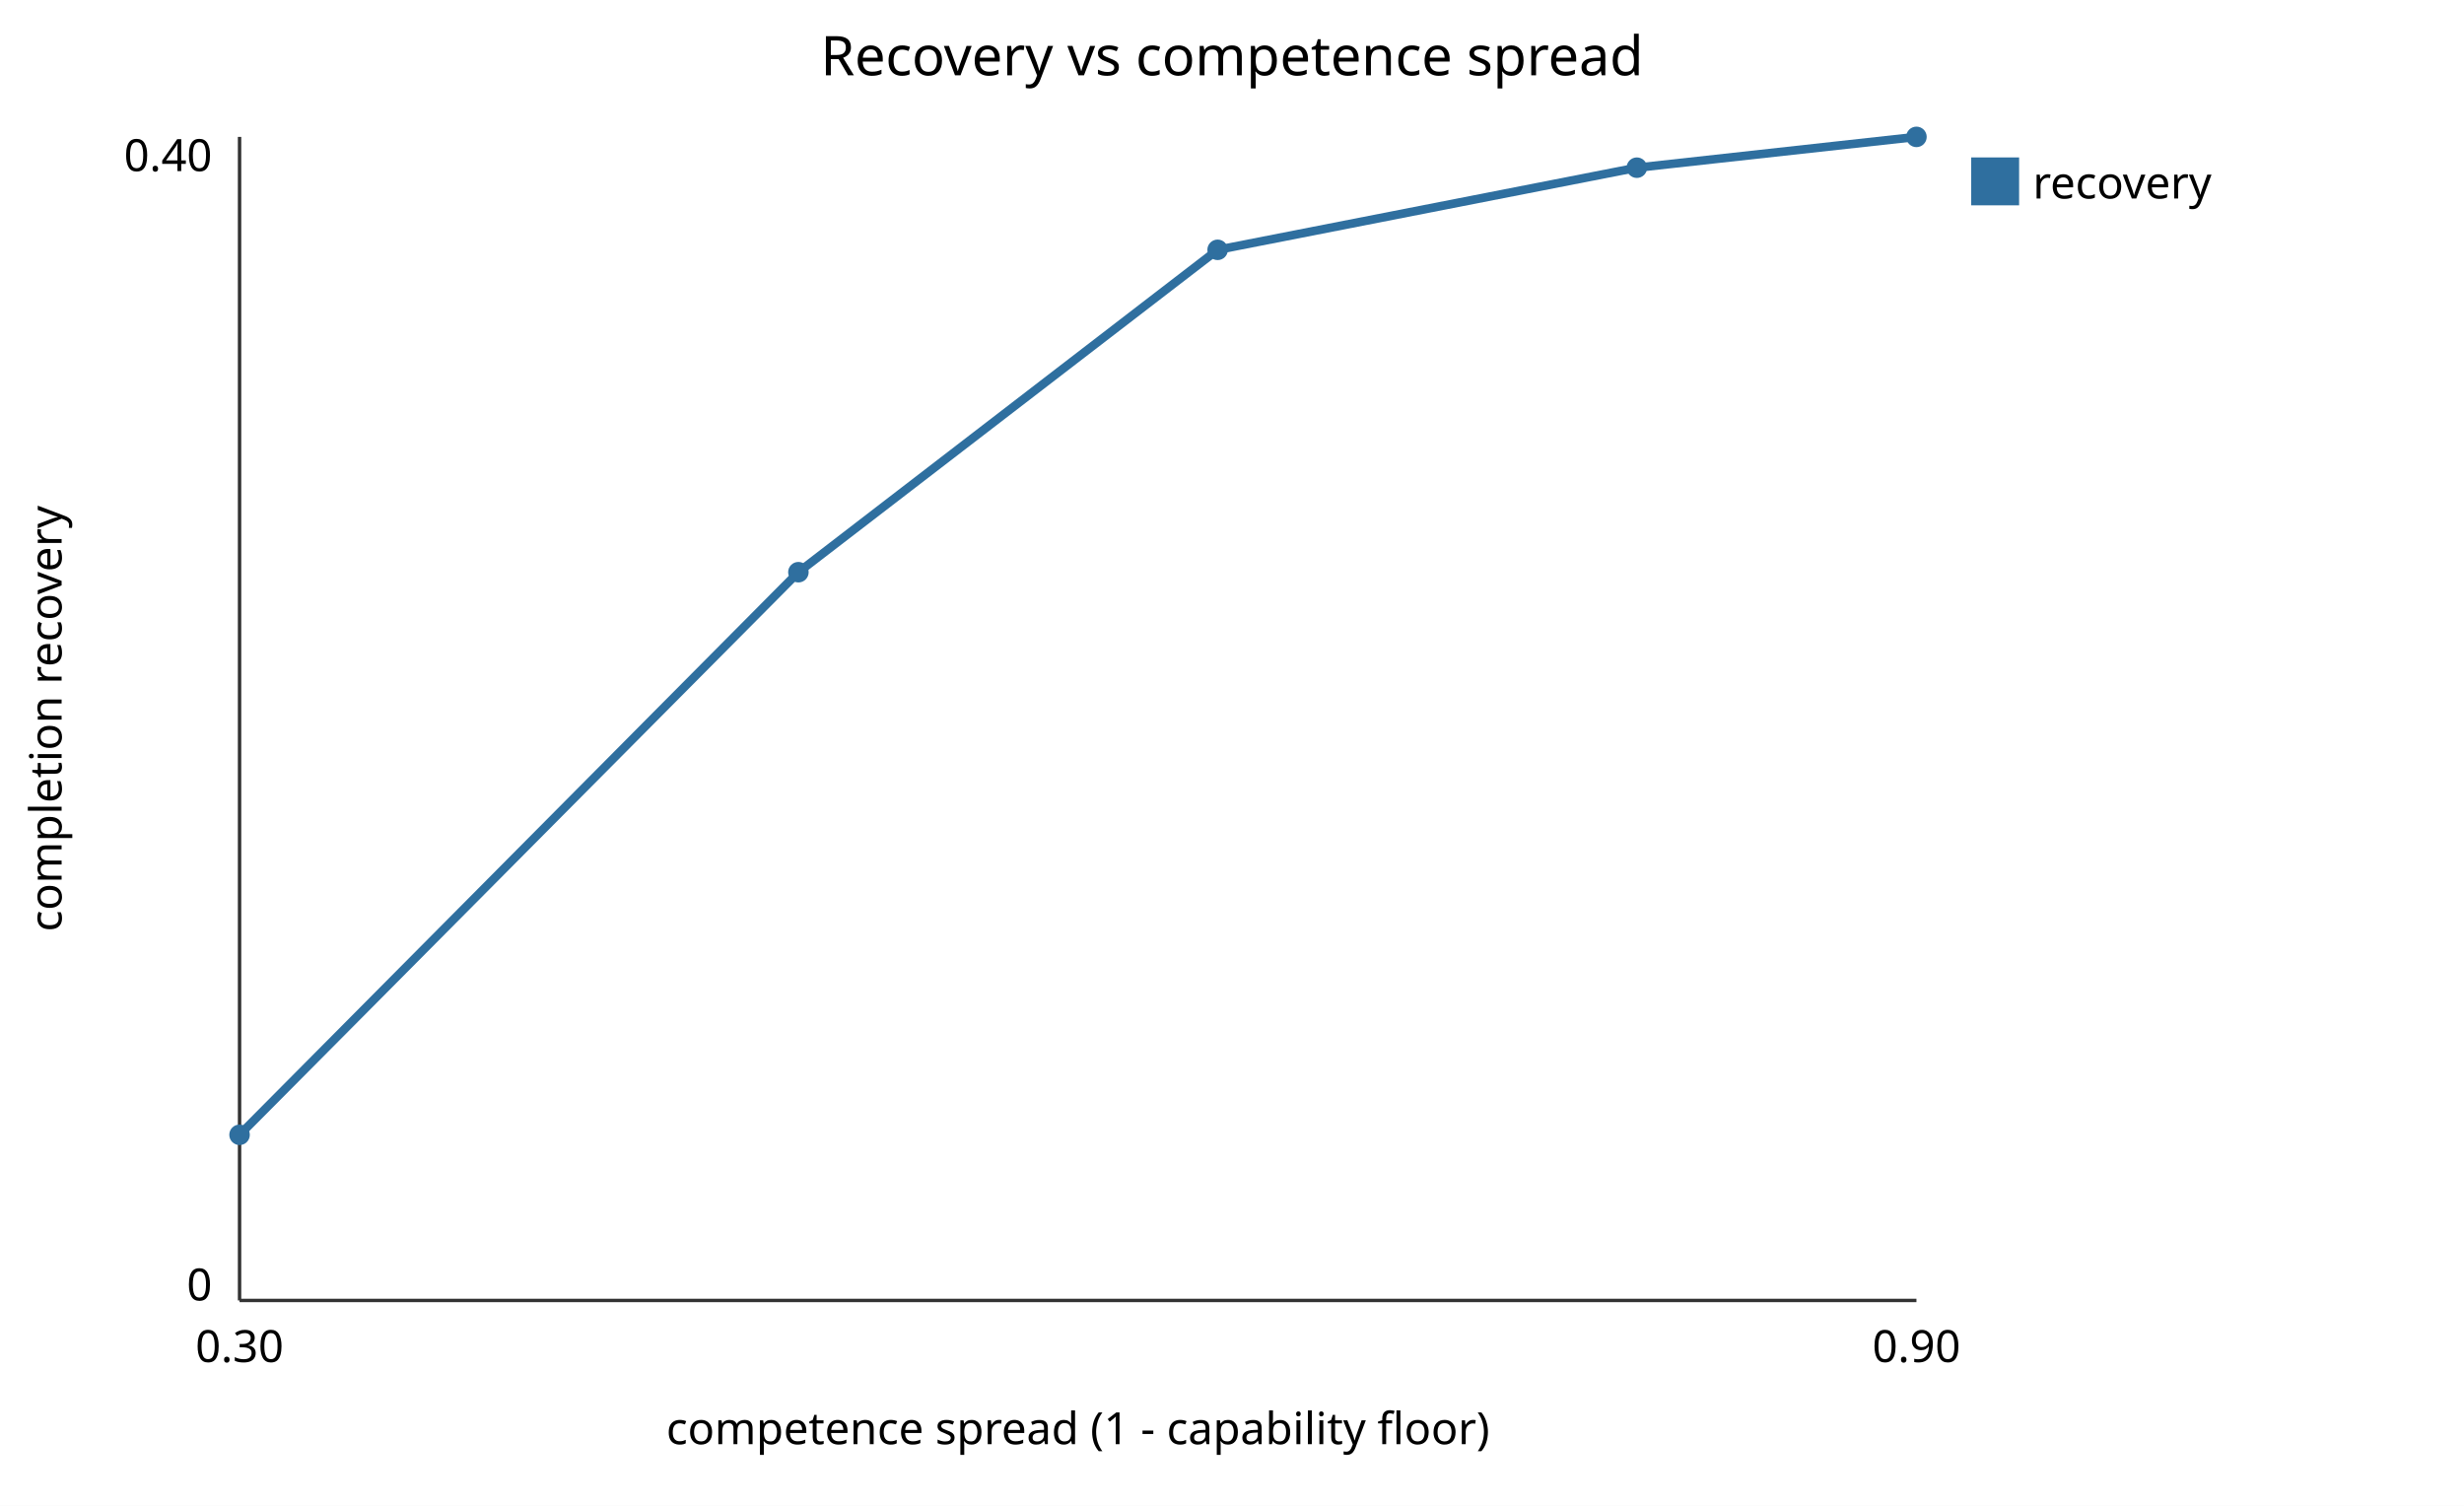
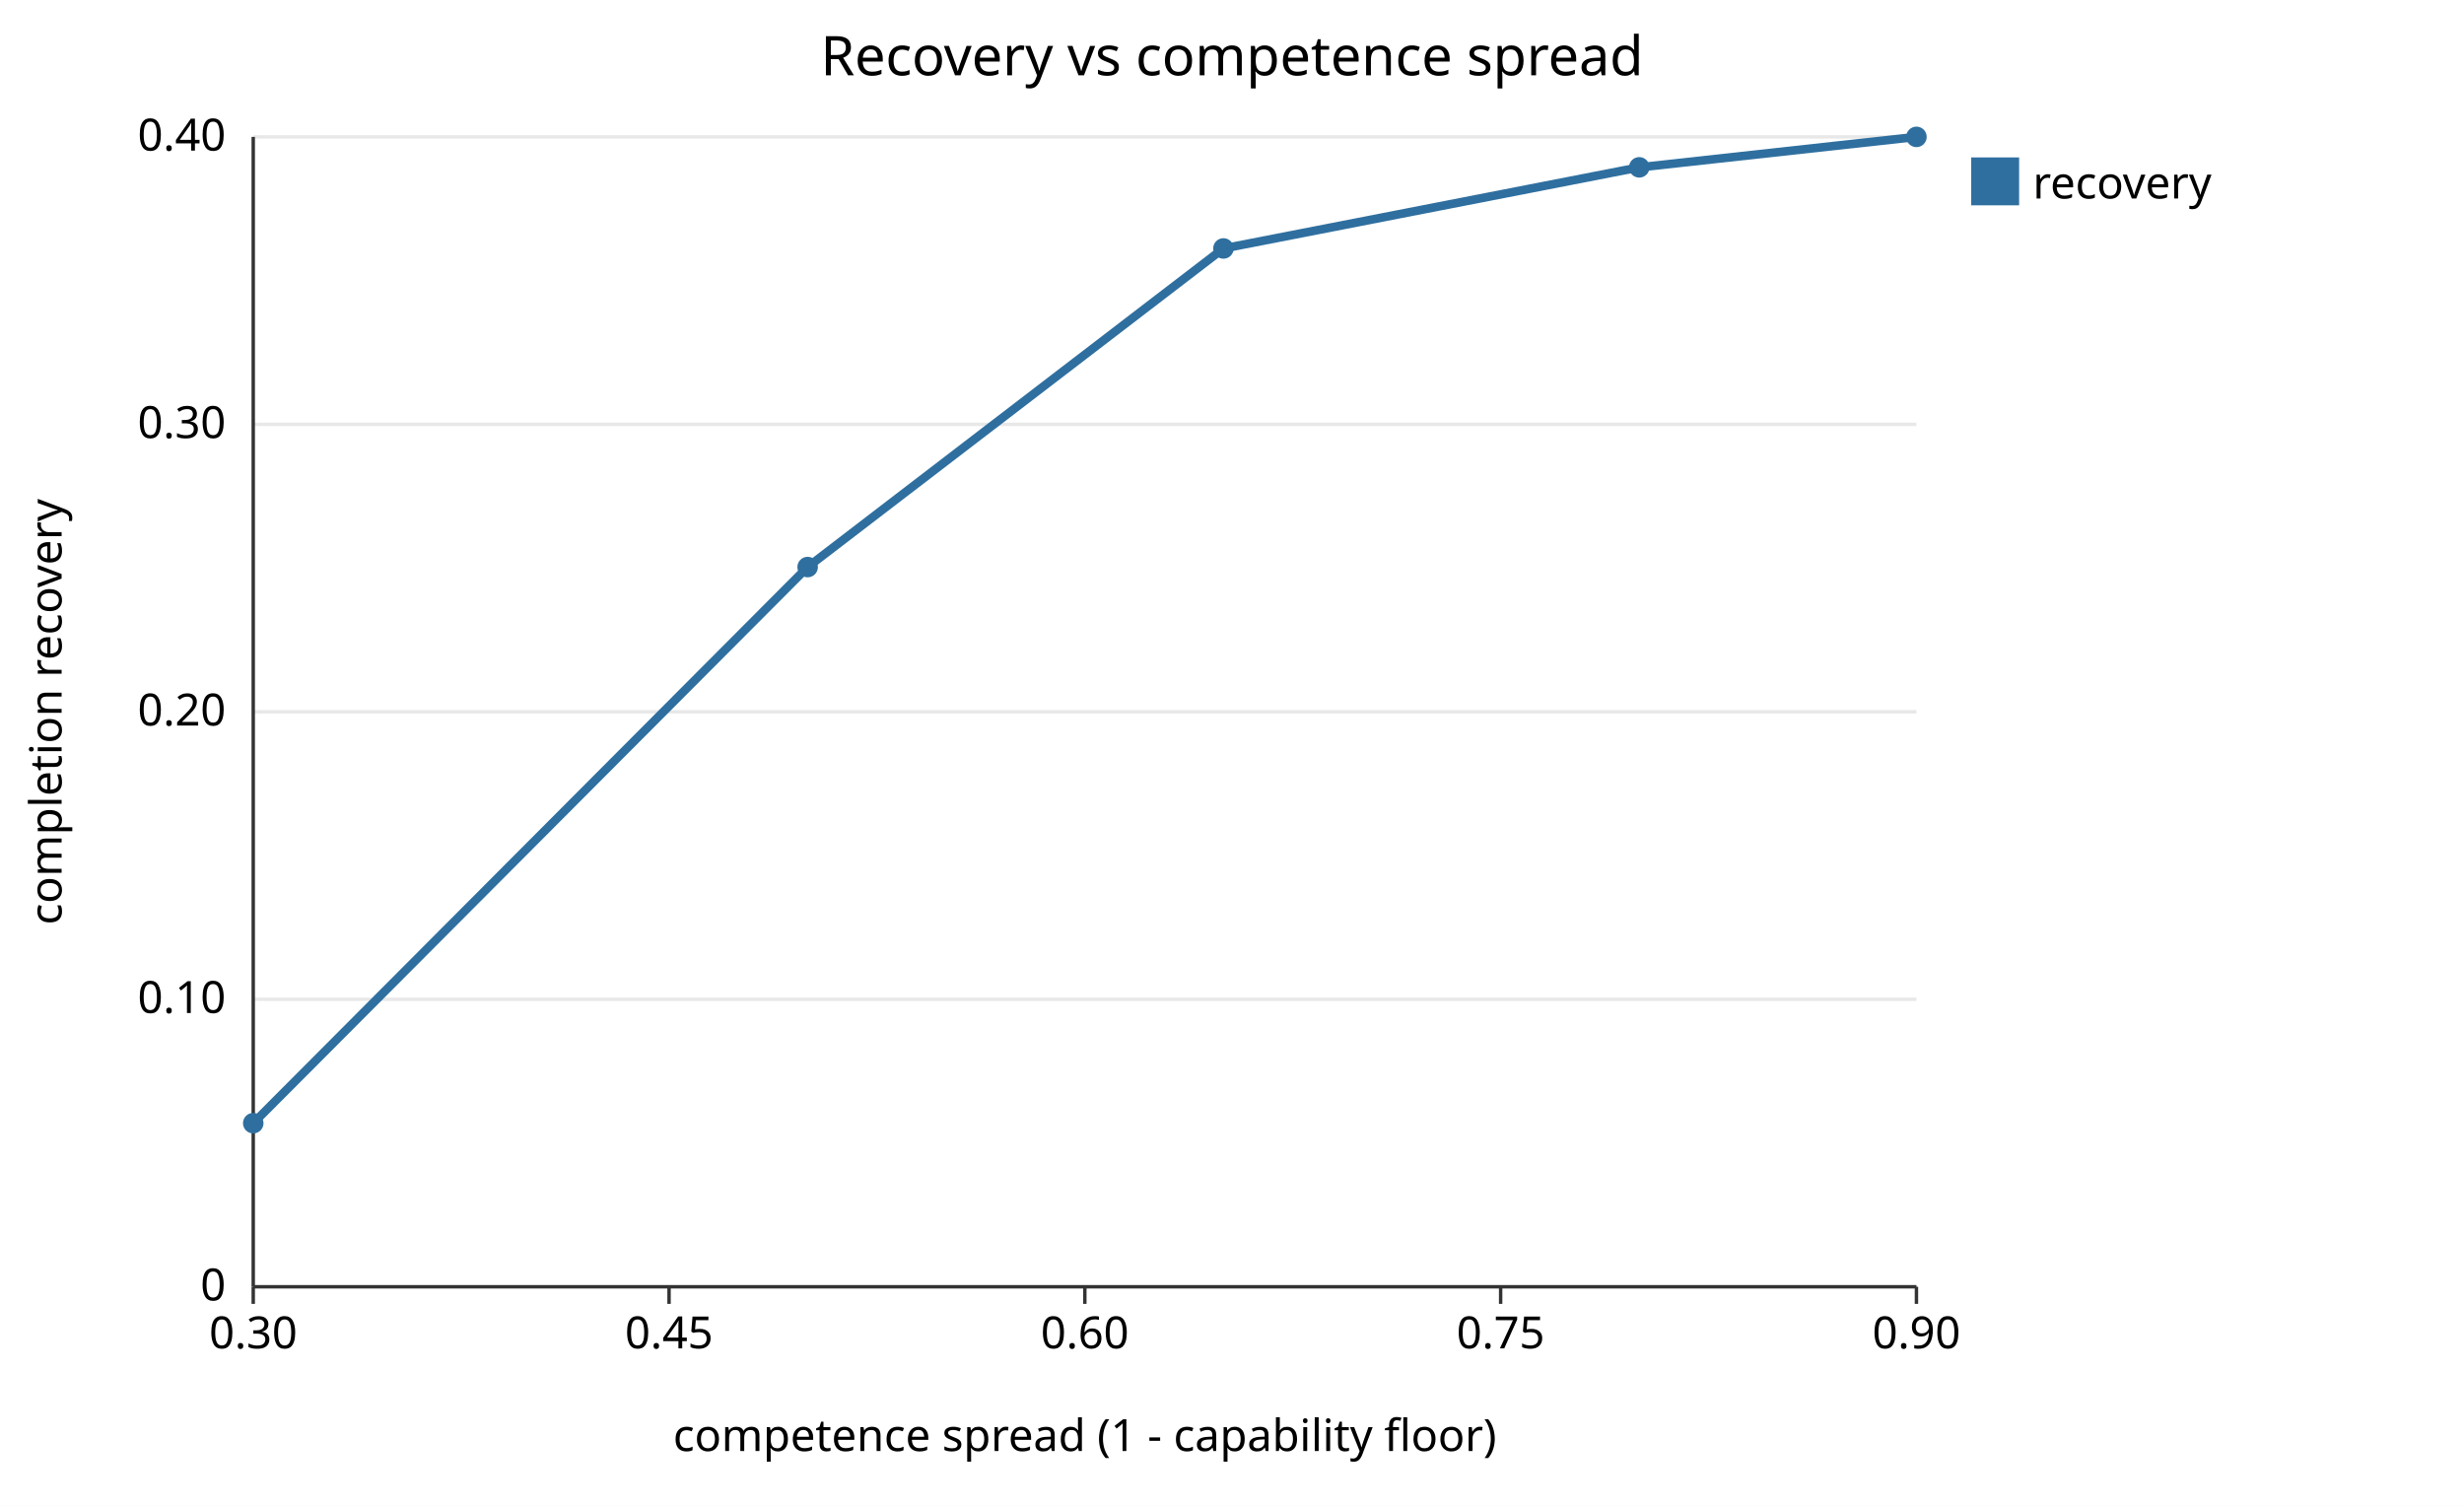
<svg xmlns="http://www.w3.org/2000/svg" width="720" height="440" viewBox="0 0 720 440" font-family="sans-serif" font-size="13">
  <rect width="720" height="440" fill="white" />
  <text x="360" y="22" text-anchor="middle" font-size="16">Recovery vs competence spread</text>
-   <line x1="70" y1="380" x2="560" y2="380" stroke="#333" />
-   <line x1="70" y1="380" x2="70" y2="40" stroke="#333" />
-   <text x="315" y="422" text-anchor="middle">competence spread (1 - capability floor)</text>
-   <text x="18" y="210" text-anchor="middle" transform="rotate(-90 18 210)">completion recovery</text>
-   <path d="M560.0 40.0 L478.3 49.0 L355.8 73.0 L233.3 167.2 L70.0 331.6" fill="none" stroke="#2f6f9f" stroke-width="2.5" />
+   <line x1="74" y1="376.0" x2="560" y2="376.0" stroke="#e8e8e8" />
+   <text x="66" y="380.0" text-anchor="end">0</text>
+   <line x1="74" y1="292.0" x2="560" y2="292.0" stroke="#e8e8e8" />
+   <text x="66" y="296.0" text-anchor="end">0.10</text>
+   <line x1="74" y1="208.0" x2="560" y2="208.0" stroke="#e8e8e8" />
+   <text x="66" y="212.0" text-anchor="end">0.20</text>
+   <line x1="74" y1="124.0" x2="560" y2="124.0" stroke="#e8e8e8" />
+   <text x="66" y="128.0" text-anchor="end">0.30</text>
+   <line x1="74" y1="40.0" x2="560" y2="40.0" stroke="#e8e8e8" />
+   <text x="66" y="44.0" text-anchor="end">0.40</text>
+   <line x1="74.0" y1="376" x2="74.0" y2="381" stroke="#333" />
+   <text x="74.0" y="394" text-anchor="middle">0.30</text>
+   <line x1="195.5" y1="376" x2="195.5" y2="381" stroke="#333" />
+   <text x="195.5" y="394" text-anchor="middle">0.45</text>
+   <line x1="317.0" y1="376" x2="317.0" y2="381" stroke="#333" />
+   <text x="317.0" y="394" text-anchor="middle">0.60</text>
+   <line x1="438.5" y1="376" x2="438.5" y2="381" stroke="#333" />
+   <text x="438.5" y="394" text-anchor="middle">0.75</text>
+   <line x1="560.0" y1="376" x2="560.0" y2="381" stroke="#333" />
+   <text x="560.0" y="394" text-anchor="middle">0.90</text>
+   <line x1="74" y1="376" x2="560" y2="376" stroke="#333" />
+   <line x1="74" y1="376" x2="74" y2="40" stroke="#333" />
+   <text x="317" y="424" text-anchor="middle">competence spread (1 - capability floor)</text>
+   <text x="18" y="208" text-anchor="middle" transform="rotate(-90 18 208)">completion recovery</text>
+   <path d="M560.0 40.0 L479.0 48.9 L357.5 72.6 L236.0 165.7 L74.0 328.2" fill="none" stroke="#2f6f9f" stroke-width="2.5" />
  <circle cx="560.0" cy="40.0" r="3" fill="#2f6f9f" />
-   <circle cx="478.3" cy="49.0" r="3" fill="#2f6f9f" />
-   <circle cx="355.8" cy="73.0" r="3" fill="#2f6f9f" />
-   <circle cx="233.3" cy="167.2" r="3" fill="#2f6f9f" />
-   <circle cx="70.0" cy="331.6" r="3" fill="#2f6f9f" />
+   <circle cx="479.0" cy="48.9" r="3" fill="#2f6f9f" />
+   <circle cx="357.5" cy="72.6" r="3" fill="#2f6f9f" />
+   <circle cx="236.0" cy="165.7" r="3" fill="#2f6f9f" />
+   <circle cx="74.0" cy="328.2" r="3" fill="#2f6f9f" />
  <rect x="576" y="46" width="14" height="14" fill="#2f6f9f" />
  <text x="594" y="58">recovery</text>
-   <text x="70" y="398" text-anchor="middle">0.30</text>
-   <text x="560" y="398" text-anchor="middle">0.90</text>
-   <text x="62" y="380" text-anchor="end">0</text>
-   <text x="62" y="50" text-anchor="end">0.40</text>
</svg>
